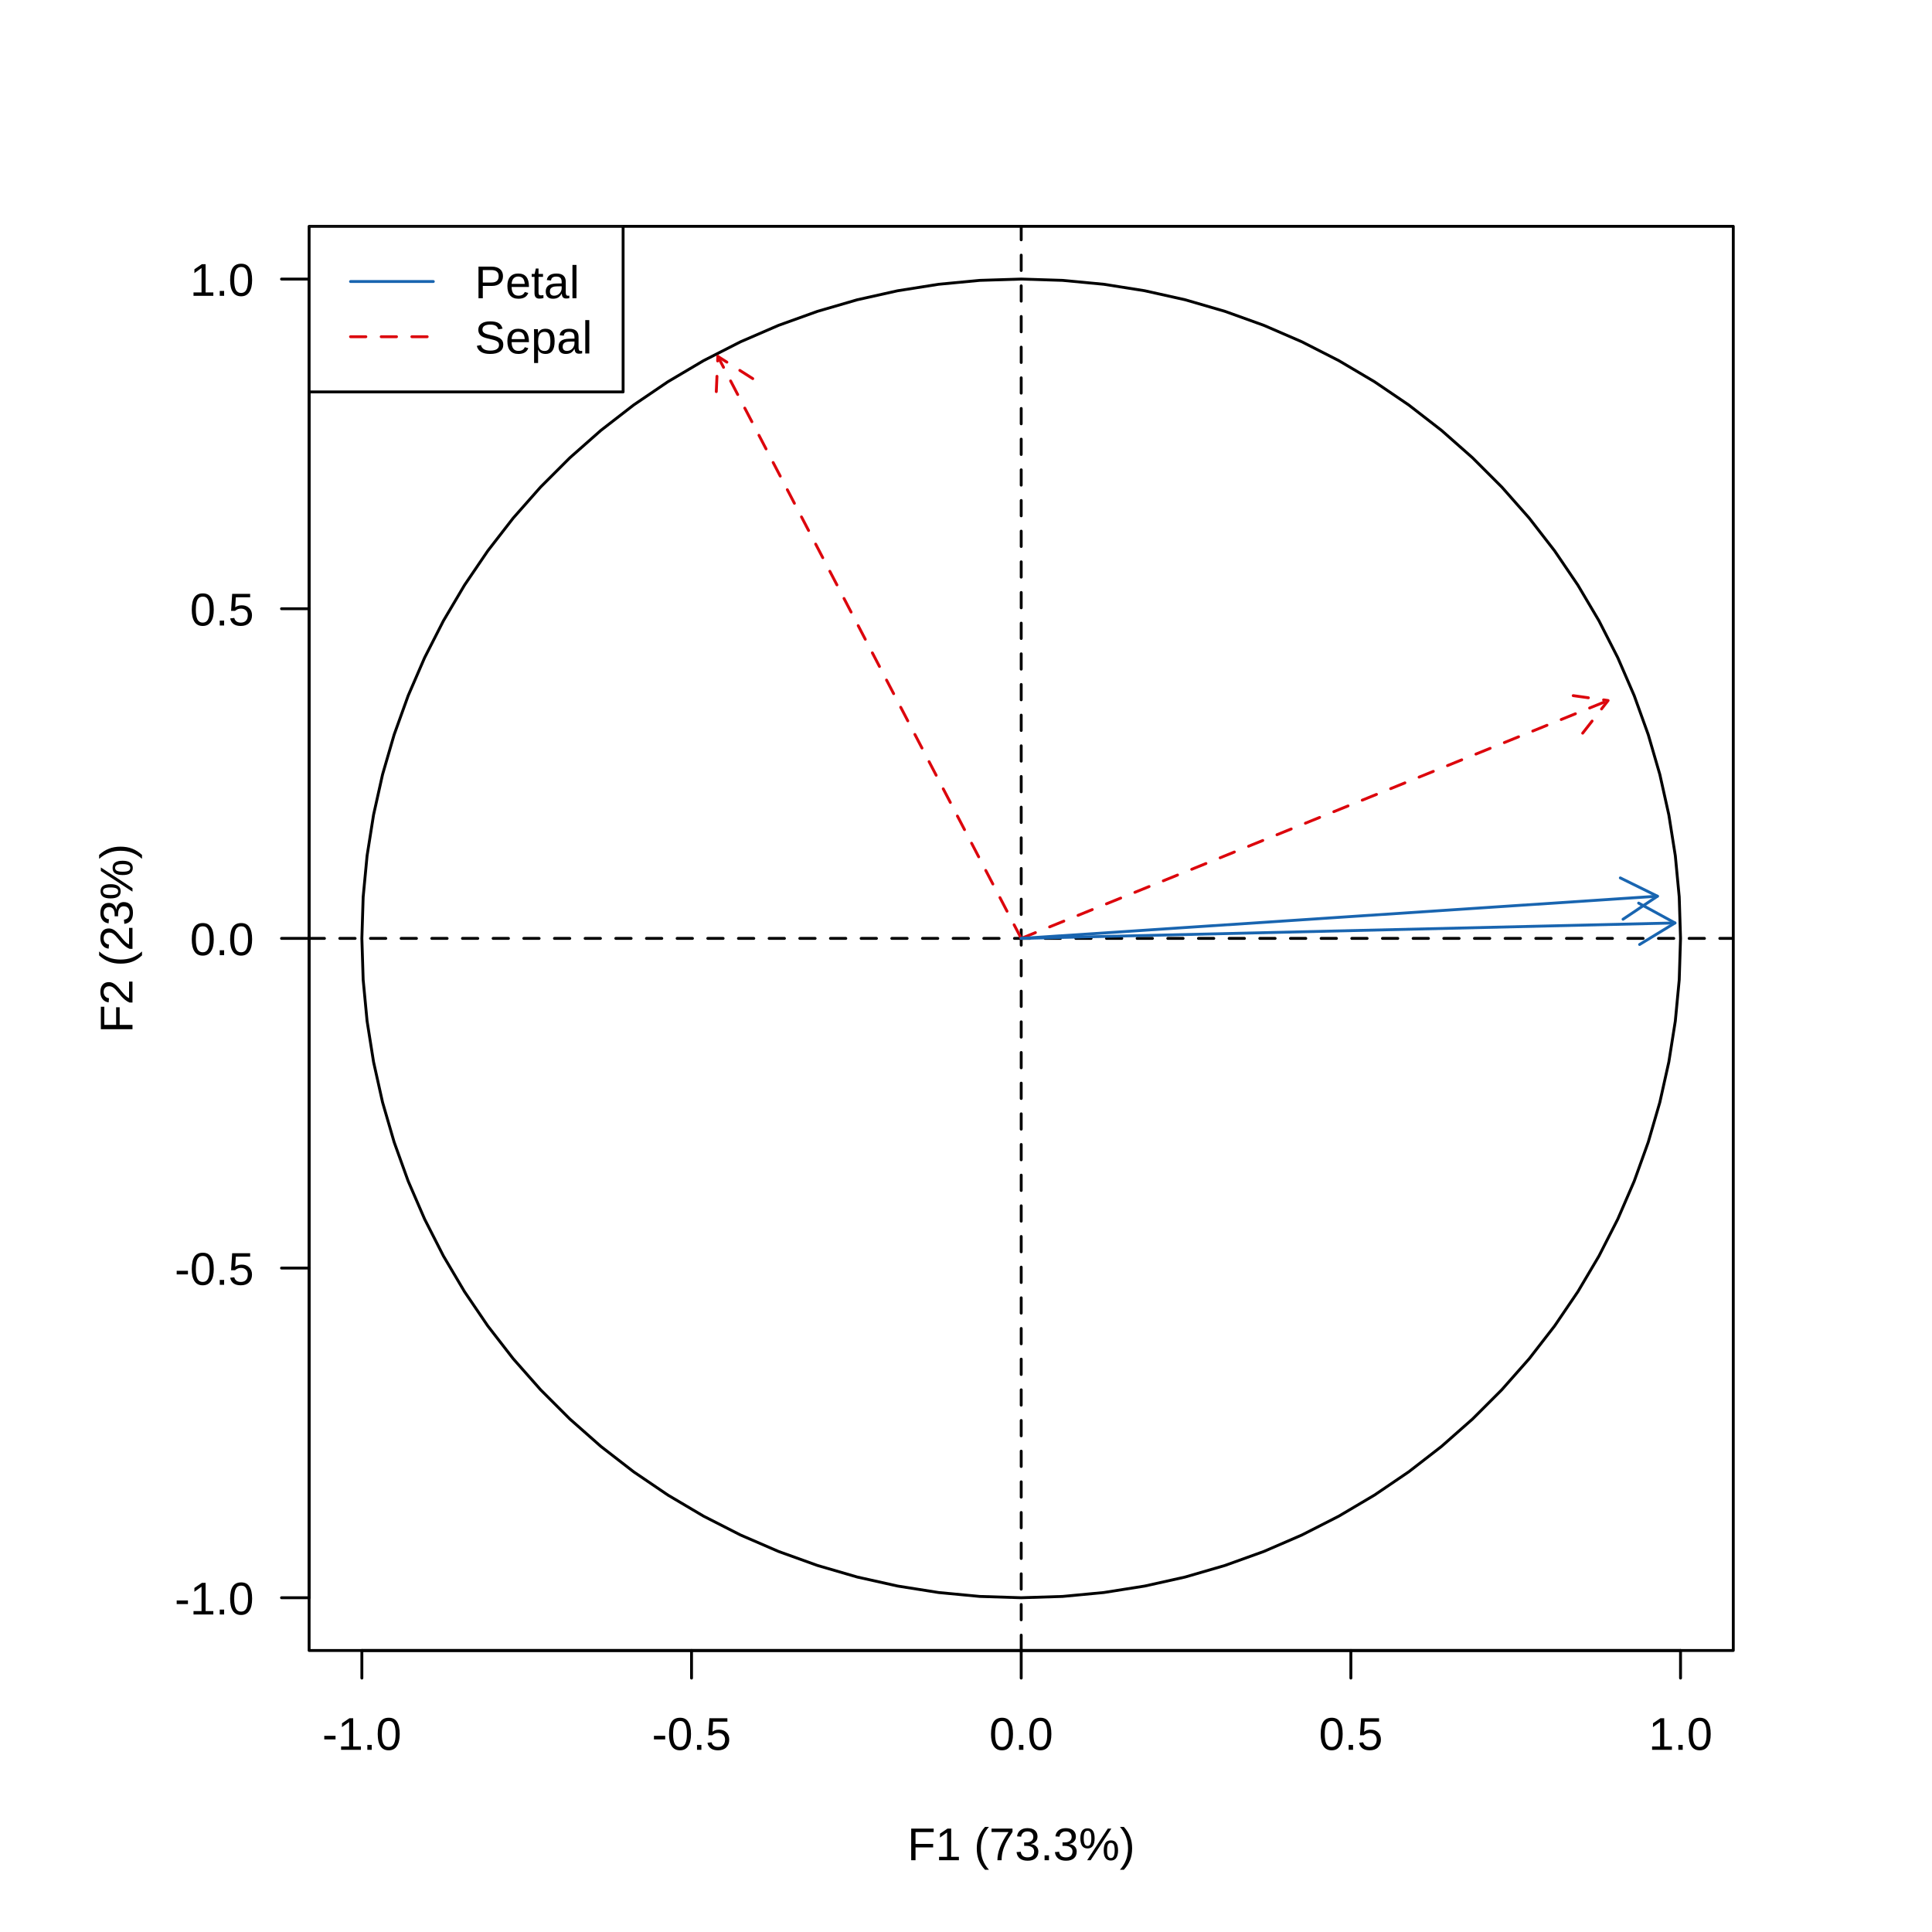
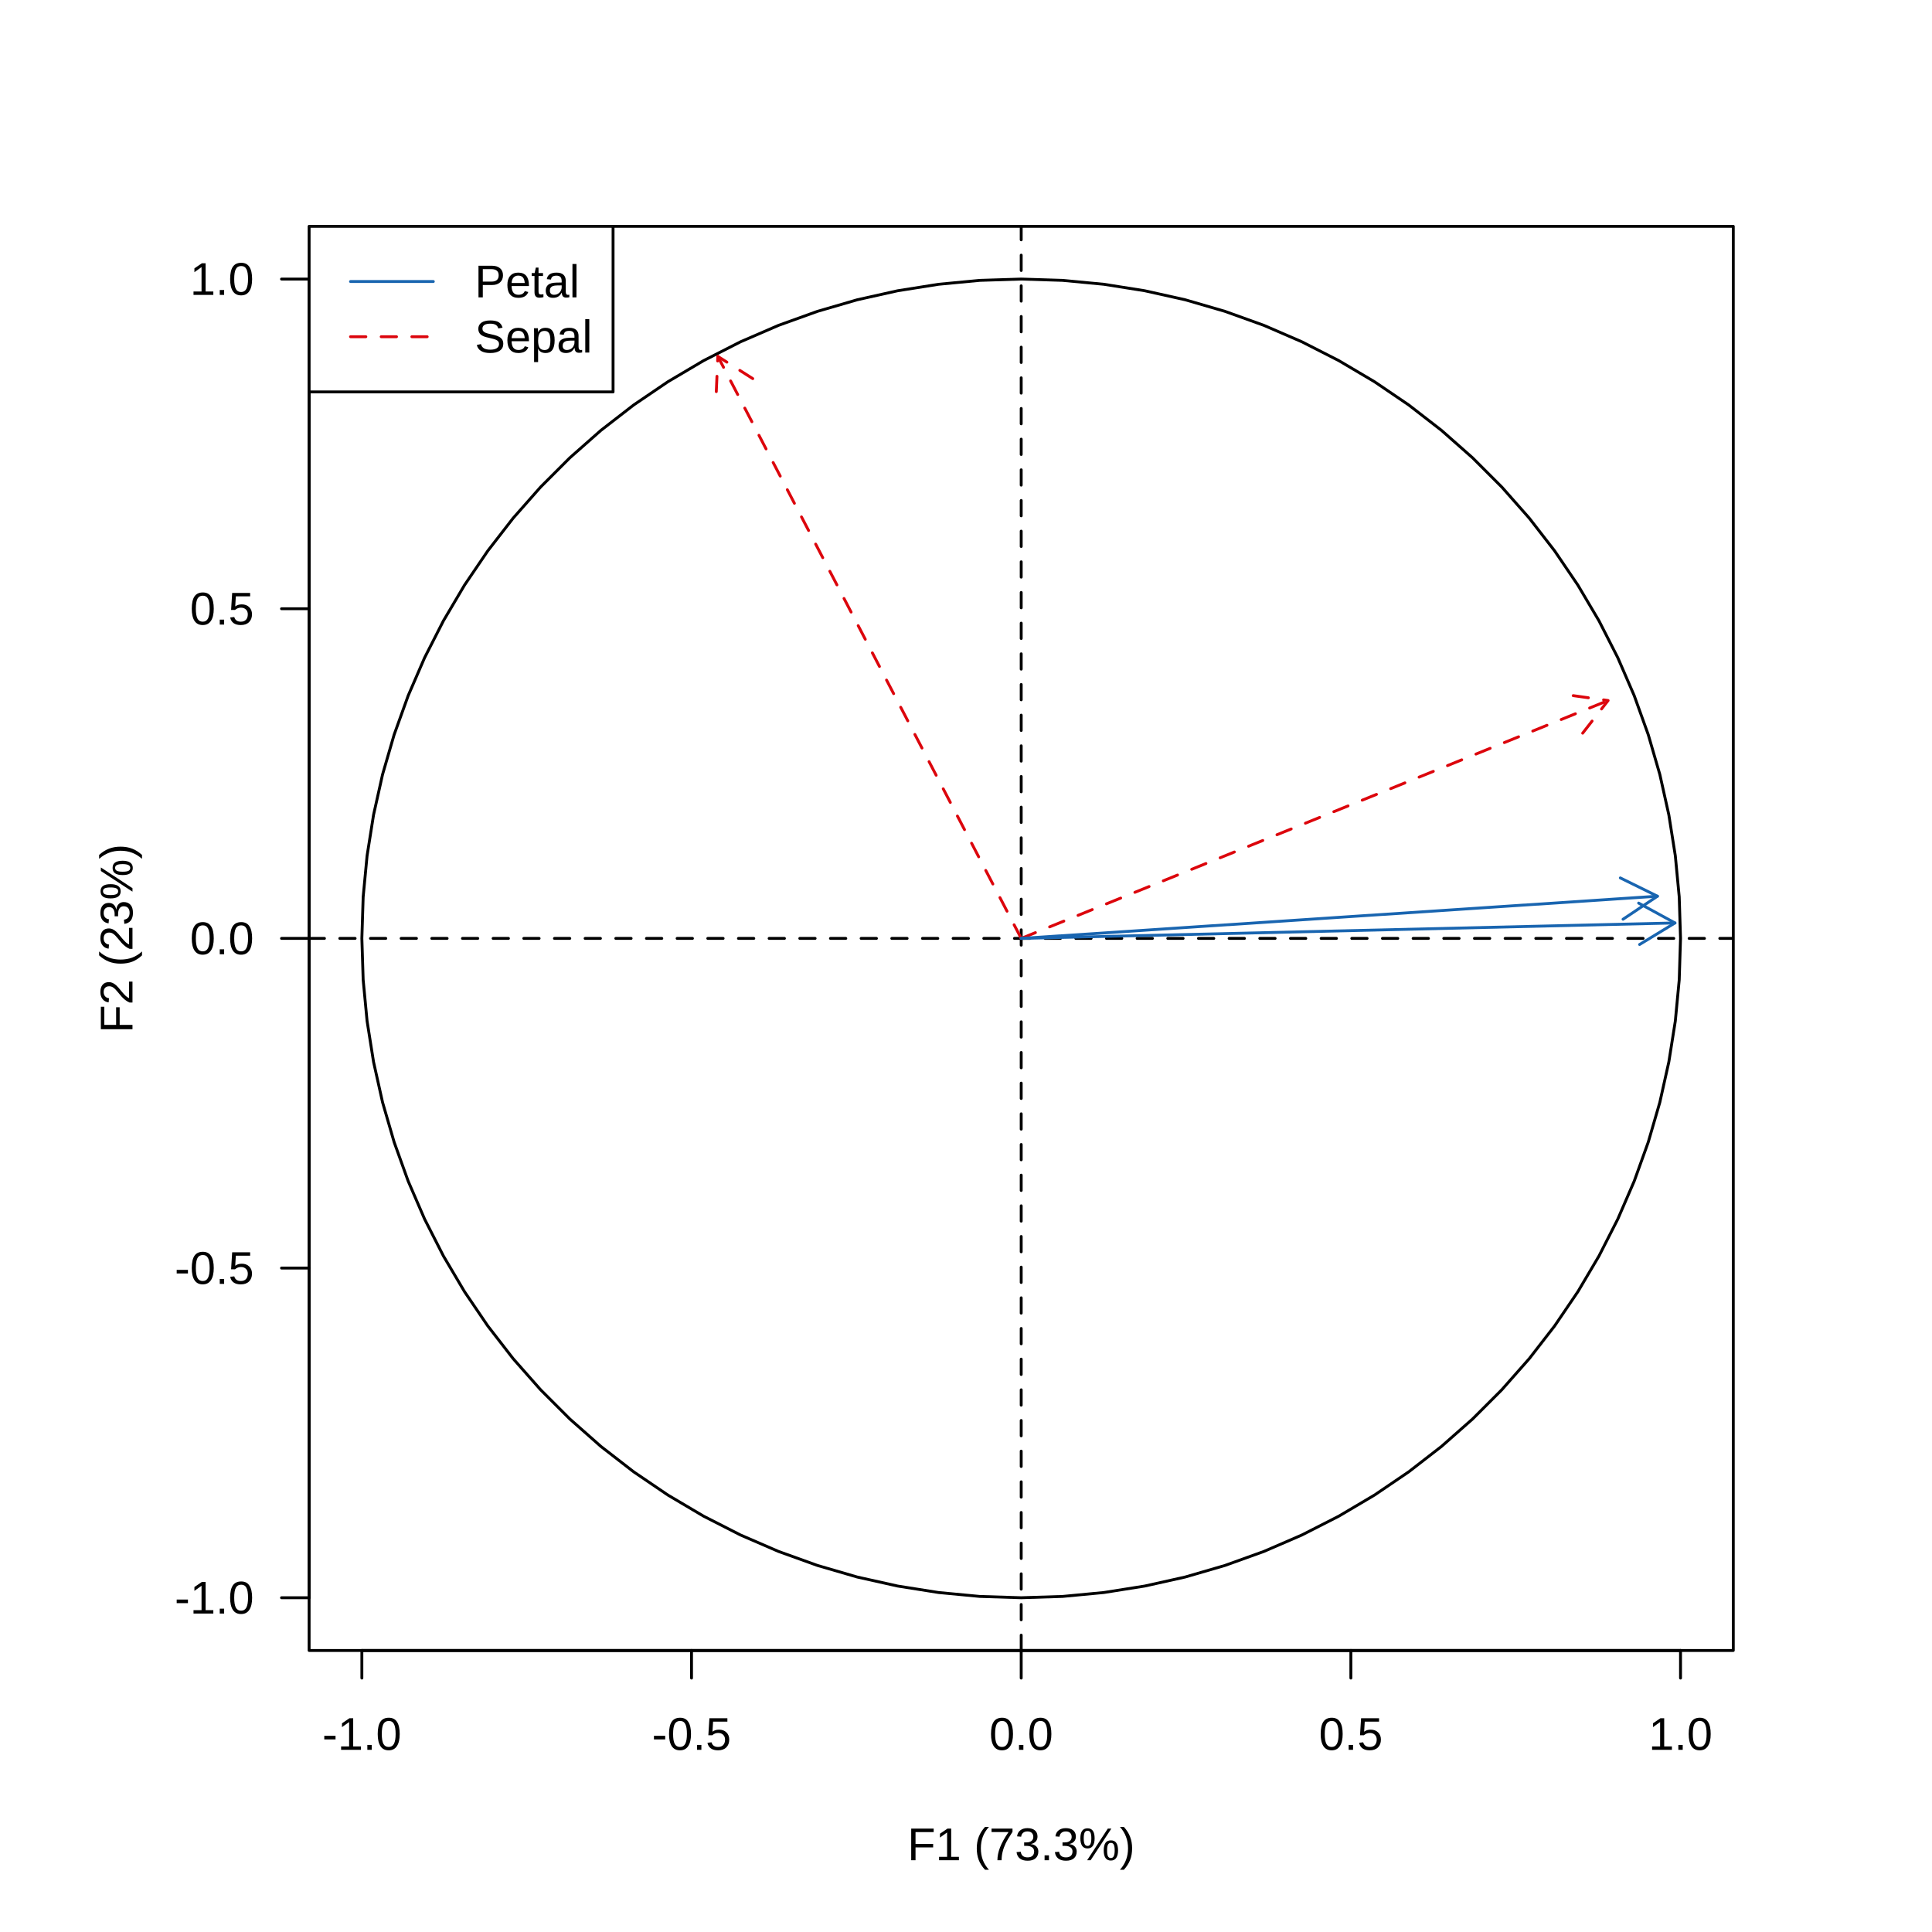
<svg xmlns="http://www.w3.org/2000/svg" class="svglite" width="504.00pt" height="504.00pt" viewBox="0 0 504.00 504.00">
  <defs>
    <style type="text/css">
    .svglite line, .svglite polyline, .svglite polygon, .svglite path, .svglite rect, .svglite circle {
      fill: none;
      stroke: #000000;
      stroke-linecap: round;
      stroke-linejoin: round;
      stroke-miterlimit: 10.00;
    }
    .svglite text {
      white-space: pre;
    }
  </style>
  </defs>
  <rect width="100%" height="100%" style="stroke: none; fill: #FFFFFF;" />
  <defs>
    <clipPath id="cpMC4wMHw1MDQuMDB8MC4wMHw1MDQuMDA=">
      <rect x="0.00" y="0.00" width="504.00" height="504.00" />
    </clipPath>
  </defs>
  <g clip-path="url(#cpMC4wMHw1MDQuMDB8MC4wMHw1MDQuMDA=)">
</g>
  <defs>
    <clipPath id="cpODAuNjR8NDUyLjE2fDU5LjA0fDQzMC41Ng==">
      <rect x="80.64" y="59.04" width="371.52" height="371.52" />
    </clipPath>
  </defs>
  <g clip-path="url(#cpODAuNjR8NDUyLjE2fDU5LjA0fDQzMC41Ng==)">
    <line x1="80.64" y1="244.80" x2="452.16" y2="244.80" style="stroke-width: 0.75; stroke-dasharray: 4.00,4.00;" />
    <line x1="266.40" y1="430.56" x2="266.40" y2="59.04" style="stroke-width: 0.75; stroke-dasharray: 4.00,4.00;" />
    <polygon points="438.40,244.80 438.06,234.00 437.04,223.24 435.35,212.57 433.00,202.03 429.98,191.65 426.32,181.48 422.03,171.57 417.12,161.94 411.62,152.64 405.55,143.70 398.93,135.16 391.78,127.06 384.14,119.42 376.04,112.27 367.50,105.65 358.56,99.58 349.26,94.08 339.63,89.17 329.72,84.88 319.55,81.22 309.17,78.20 298.63,75.85 287.96,74.16 277.20,73.14 266.40,72.80 255.60,73.14 244.84,74.16 234.17,75.85 223.63,78.20 213.25,81.22 203.08,84.88 193.17,89.17 183.54,94.08 174.24,99.58 165.30,105.65 156.76,112.27 148.66,119.42 141.02,127.06 133.87,135.16 127.25,143.70 121.18,152.64 115.68,161.94 110.77,171.57 106.48,181.48 102.82,191.65 99.80,202.03 97.45,212.57 95.76,223.24 94.74,234.00 94.40,244.80 94.74,255.60 95.76,266.36 97.45,277.03 99.80,287.57 102.82,297.95 106.48,308.12 110.77,318.03 115.68,327.66 121.18,336.96 127.25,345.90 133.87,354.44 141.02,362.54 148.66,370.18 156.76,377.33 165.30,383.95 174.24,390.02 183.54,395.52 193.17,400.43 203.08,404.72 213.25,408.38 223.63,411.40 234.17,413.75 244.84,415.44 255.60,416.46 266.40,416.80 277.20,416.46 287.96,415.44 298.63,413.75 309.17,411.40 319.55,408.38 329.72,404.72 339.63,400.43 349.26,395.52 358.56,390.02 367.50,383.95 376.04,377.33 384.14,370.18 391.78,362.54 398.93,354.44 405.55,345.90 411.62,336.96 417.12,327.66 422.03,318.03 426.32,308.12 429.98,297.95 433.00,287.57 435.35,277.03 437.04,266.36 438.06,255.60 " style="stroke-width: 0.75;" />
    <line x1="266.40" y1="244.80" x2="419.51" y2="182.74" style="stroke-width: 0.75; stroke: #DC050C; stroke-dasharray: 4.00,4.00;" />
    <polyline points="412.87,191.26 419.51,182.74 408.81,181.25 " style="stroke-width: 0.75; stroke: #DC050C; stroke-dasharray: 4.00,4.00;" />
    <line x1="266.40" y1="244.80" x2="187.26" y2="92.97" style="stroke-width: 0.75; stroke: #DC050C; stroke-dasharray: 4.00,4.00;" />
    <polyline points="196.37,98.77 187.26,92.97 186.79,103.76 " style="stroke-width: 0.75; stroke: #DC050C; stroke-dasharray: 4.00,4.00;" />
    <line x1="266.40" y1="244.80" x2="436.95" y2="240.77" style="stroke-width: 0.75; stroke: #1965B0;" />
    <polyline points="427.72,246.39 436.95,240.77 427.47,235.59 " style="stroke-width: 0.75; stroke: #1965B0;" />
    <line x1="266.40" y1="244.80" x2="432.38" y2="233.79" style="stroke-width: 0.75; stroke: #1965B0;" />
    <polyline points="423.40,239.80 432.38,233.79 422.69,229.02 " style="stroke-width: 0.75; stroke: #1965B0;" />
  </g>
  <g clip-path="url(#cpMC4wMHw1MDQuMDB8MC4wMHw1MDQuMDA=)">
    <line x1="94.40" y1="430.56" x2="438.40" y2="430.56" style="stroke-width: 0.75;" />
    <line x1="94.40" y1="430.56" x2="94.40" y2="437.76" style="stroke-width: 0.75;" />
    <line x1="180.40" y1="430.56" x2="180.40" y2="437.76" style="stroke-width: 0.75;" />
    <line x1="266.40" y1="430.56" x2="266.40" y2="437.76" style="stroke-width: 0.75;" />
    <line x1="352.40" y1="430.56" x2="352.40" y2="437.76" style="stroke-width: 0.75;" />
    <line x1="438.40" y1="430.56" x2="438.40" y2="437.76" style="stroke-width: 0.75;" />
-     <text x="94.40" y="456.48" text-anchor="middle" style="font-size: 12.00px; font-family: &quot;Arial&quot;;" textLength="23.43px" lengthAdjust="spacingAndGlyphs">-1.0</text>
-     <text x="180.40" y="456.48" text-anchor="middle" style="font-size: 12.00px; font-family: &quot;Arial&quot;;" textLength="23.43px" lengthAdjust="spacingAndGlyphs">-0.5</text>
-     <text x="266.40" y="456.48" text-anchor="middle" style="font-size: 12.00px; font-family: &quot;Arial&quot;;" textLength="19.09px" lengthAdjust="spacingAndGlyphs">0.0</text>
-     <text x="352.40" y="456.48" text-anchor="middle" style="font-size: 12.00px; font-family: &quot;Arial&quot;;" textLength="19.09px" lengthAdjust="spacingAndGlyphs">0.5</text>
-     <text x="438.40" y="456.48" text-anchor="middle" style="font-size: 12.00px; font-family: &quot;Arial&quot;;" textLength="19.09px" lengthAdjust="spacingAndGlyphs">1.0</text>
+     <text x="94.40" y="456.48" text-anchor="middle" style="font-size: 12.00px; font-family: &quot;Liberation Sans&quot;;" textLength="20.68px" lengthAdjust="spacingAndGlyphs">-1.0</text>
+     <text x="180.40" y="456.48" text-anchor="middle" style="font-size: 12.00px; font-family: &quot;Liberation Sans&quot;;" textLength="20.68px" lengthAdjust="spacingAndGlyphs">-0.5</text>
+     <text x="266.40" y="456.48" text-anchor="middle" style="font-size: 12.00px; font-family: &quot;Liberation Sans&quot;;" textLength="16.68px" lengthAdjust="spacingAndGlyphs">0.0</text>
+     <text x="352.40" y="456.48" text-anchor="middle" style="font-size: 12.00px; font-family: &quot;Liberation Sans&quot;;" textLength="16.68px" lengthAdjust="spacingAndGlyphs">0.5</text>
+     <text x="438.40" y="456.48" text-anchor="middle" style="font-size: 12.00px; font-family: &quot;Liberation Sans&quot;;" textLength="16.68px" lengthAdjust="spacingAndGlyphs">1.0</text>
    <line x1="80.64" y1="416.80" x2="80.64" y2="72.80" style="stroke-width: 0.75;" />
    <line x1="80.64" y1="416.80" x2="73.44" y2="416.80" style="stroke-width: 0.75;" />
    <line x1="80.64" y1="330.80" x2="73.44" y2="330.80" style="stroke-width: 0.75;" />
    <line x1="80.64" y1="244.80" x2="73.44" y2="244.80" style="stroke-width: 0.75;" />
    <line x1="80.64" y1="158.80" x2="73.44" y2="158.80" style="stroke-width: 0.75;" />
    <line x1="80.64" y1="72.80" x2="73.44" y2="72.80" style="stroke-width: 0.75;" />
-     <text x="66.24" y="421.17" text-anchor="end" style="font-size: 12.00px; font-family: &quot;Arial&quot;;" textLength="23.43px" lengthAdjust="spacingAndGlyphs">-1.0</text>
-     <text x="66.24" y="335.17" text-anchor="end" style="font-size: 12.00px; font-family: &quot;Arial&quot;;" textLength="23.43px" lengthAdjust="spacingAndGlyphs">-0.5</text>
-     <text x="66.24" y="249.17" text-anchor="end" style="font-size: 12.00px; font-family: &quot;Arial&quot;;" textLength="19.09px" lengthAdjust="spacingAndGlyphs">0.0</text>
-     <text x="66.24" y="163.17" text-anchor="end" style="font-size: 12.00px; font-family: &quot;Arial&quot;;" textLength="19.09px" lengthAdjust="spacingAndGlyphs">0.5</text>
-     <text x="66.24" y="77.17" text-anchor="end" style="font-size: 12.00px; font-family: &quot;Arial&quot;;" textLength="19.09px" lengthAdjust="spacingAndGlyphs">1.0</text>
+     <text x="66.24" y="420.93" text-anchor="end" style="font-size: 12.00px; font-family: &quot;Liberation Sans&quot;;" textLength="20.68px" lengthAdjust="spacingAndGlyphs">-1.0</text>
+     <text x="66.24" y="334.93" text-anchor="end" style="font-size: 12.00px; font-family: &quot;Liberation Sans&quot;;" textLength="20.68px" lengthAdjust="spacingAndGlyphs">-0.5</text>
+     <text x="66.24" y="248.93" text-anchor="end" style="font-size: 12.00px; font-family: &quot;Liberation Sans&quot;;" textLength="16.68px" lengthAdjust="spacingAndGlyphs">0.0</text>
+     <text x="66.24" y="162.93" text-anchor="end" style="font-size: 12.00px; font-family: &quot;Liberation Sans&quot;;" textLength="16.68px" lengthAdjust="spacingAndGlyphs">0.5</text>
+     <text x="66.24" y="76.93" text-anchor="end" style="font-size: 12.00px; font-family: &quot;Liberation Sans&quot;;" textLength="16.68px" lengthAdjust="spacingAndGlyphs">1.0</text>
    <polygon points="80.64,430.56 452.16,430.56 452.16,59.04 80.64,59.04 " style="stroke-width: 0.75;" />
-     <text x="266.40" y="485.28" text-anchor="middle" style="font-size: 12.00px; font-family: &quot;Arial&quot;;" textLength="65.86px" lengthAdjust="spacingAndGlyphs">F1 (73.3%)</text>
-     <text transform="translate(34.56,244.80) rotate(-90)" text-anchor="middle" style="font-size: 12.00px; font-family: &quot;Arial&quot;;" textLength="54.40px" lengthAdjust="spacingAndGlyphs">F2 (23%)</text>
+     <text x="266.40" y="485.28" text-anchor="middle" style="font-size: 12.00px; font-family: &quot;Liberation Sans&quot;;" textLength="59.36px" lengthAdjust="spacingAndGlyphs">F1 (73.3%)</text>
+     <text transform="translate(34.56,244.80) rotate(-90)" text-anchor="middle" style="font-size: 12.00px; font-family: &quot;Liberation Sans&quot;;" textLength="49.35px" lengthAdjust="spacingAndGlyphs">F2 (23%)</text>
  </g>
  <g clip-path="url(#cpODAuNjR8NDUyLjE2fDU5LjA0fDQzMC41Ng==)">
-     <rect x="80.64" y="59.04" width="81.91" height="43.20" style="stroke-width: 0.75; fill: #FFFFFF;" />
+     <rect x="80.64" y="59.04" width="79.29" height="43.20" style="stroke-width: 0.75; fill: #FFFFFF;" />
    <line x1="91.44" y1="73.44" x2="113.04" y2="73.44" style="stroke-width: 0.75; stroke: #1965B0;" />
    <line x1="91.44" y1="87.84" x2="113.04" y2="87.84" style="stroke-width: 0.75; stroke: #DC050C; stroke-dasharray: 4.00,4.00;" />
-     <text x="123.84" y="77.81" style="font-size: 12.00px; font-family: &quot;Arial&quot;;" textLength="29.60px" lengthAdjust="spacingAndGlyphs">Petal</text>
-     <text x="123.84" y="92.21" style="font-size: 12.00px; font-family: &quot;Arial&quot;;" textLength="33.31px" lengthAdjust="spacingAndGlyphs">Sepal</text>
+     <text x="123.84" y="77.57" style="font-size: 12.00px; font-family: &quot;Liberation Sans&quot;;" textLength="27.35px" lengthAdjust="spacingAndGlyphs">Petal</text>
+     <text x="123.84" y="91.97" style="font-size: 12.00px; font-family: &quot;Liberation Sans&quot;;" textLength="30.69px" lengthAdjust="spacingAndGlyphs">Sepal</text>
  </g>
</svg>
